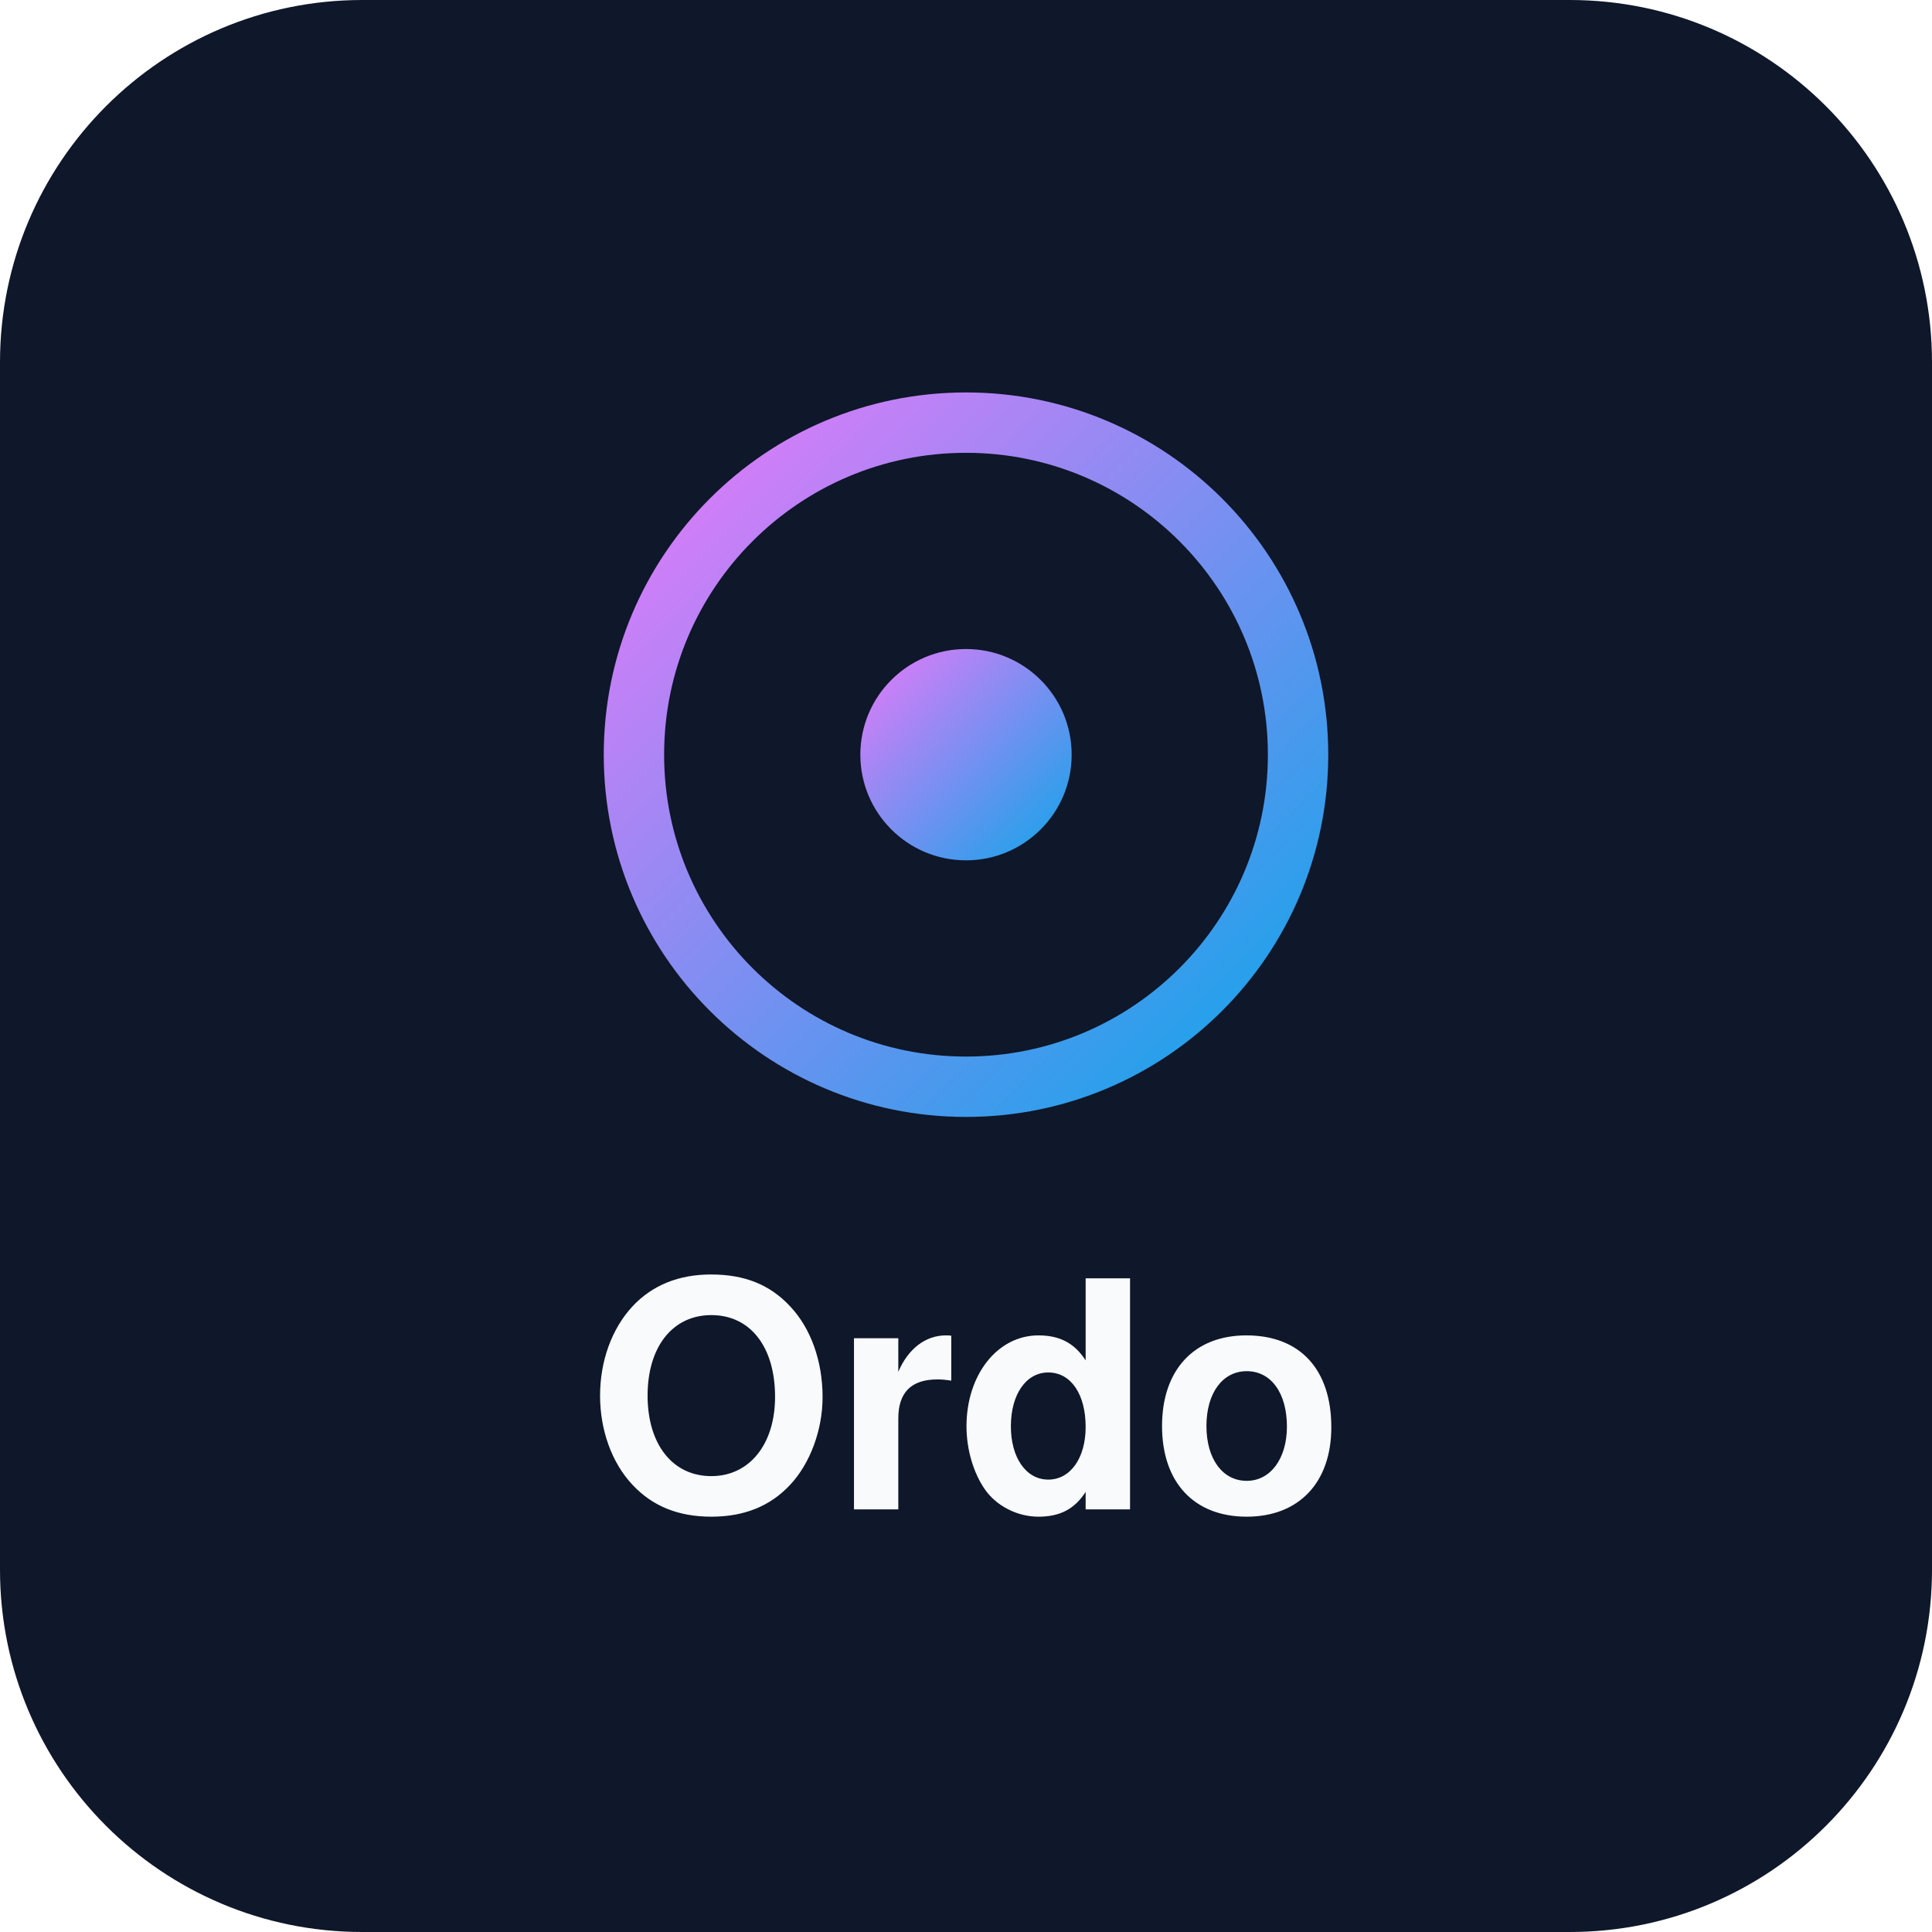
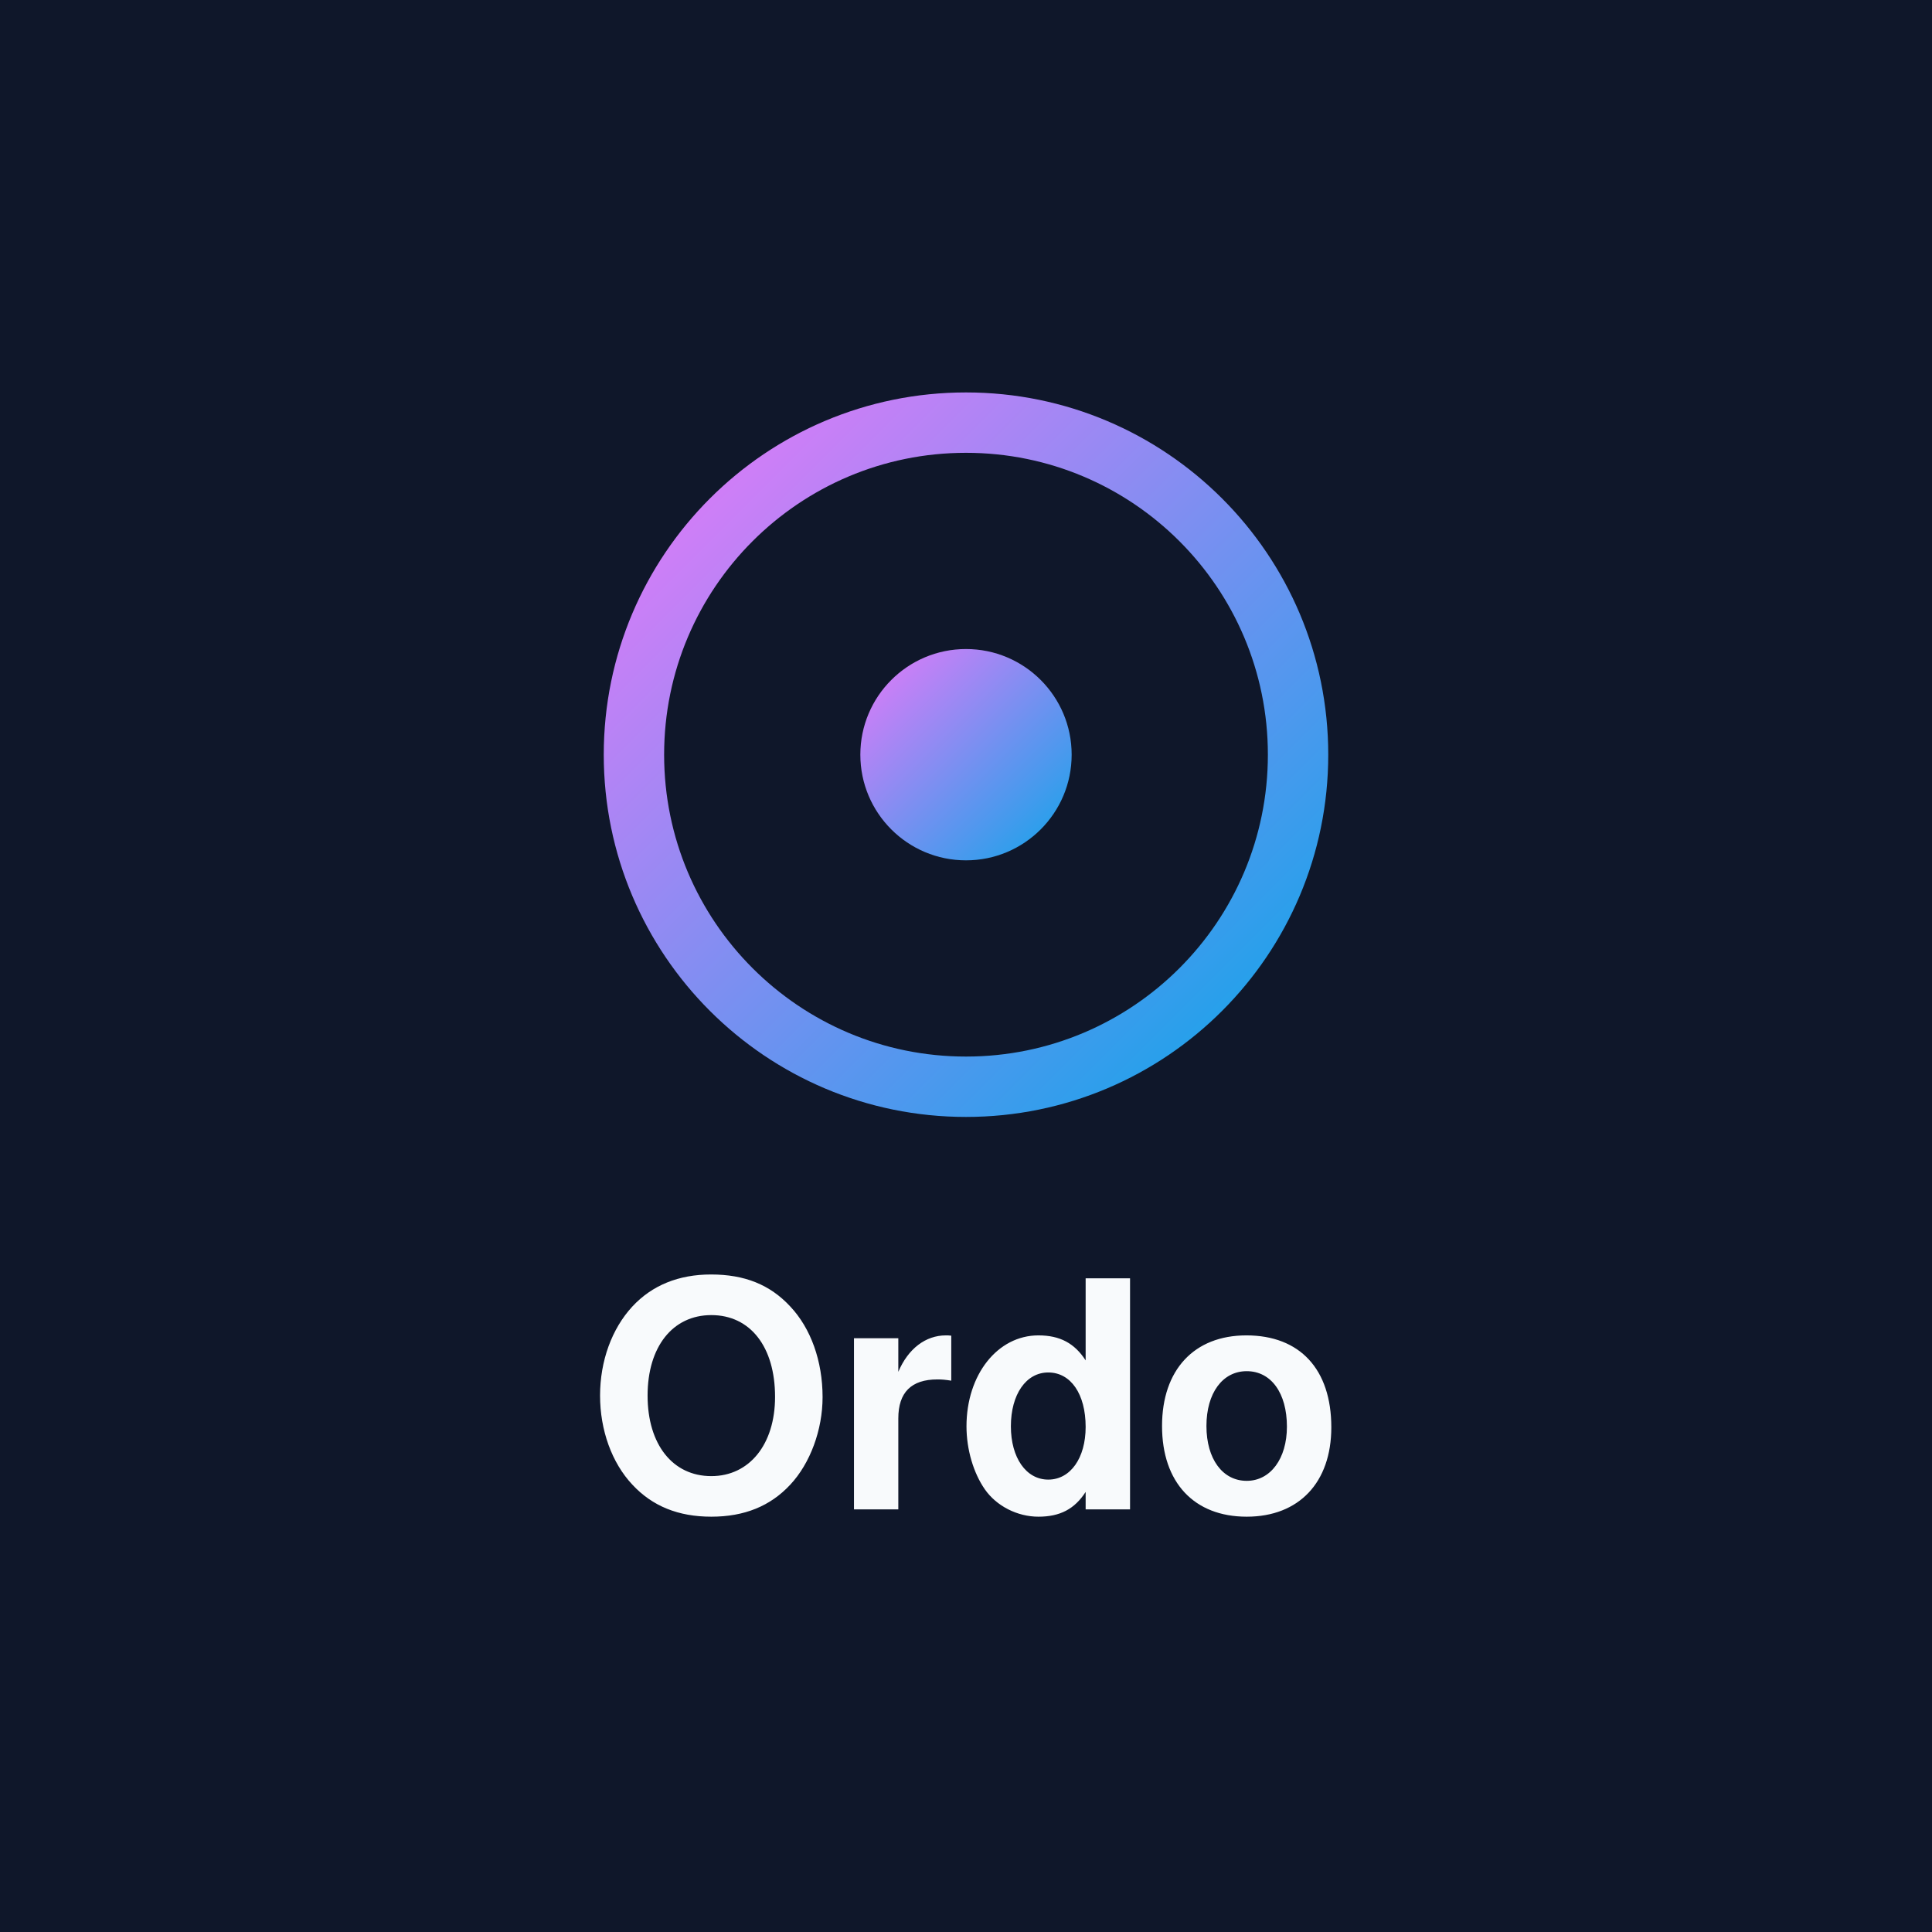
<svg xmlns="http://www.w3.org/2000/svg" width="512" height="512" viewBox="0 0 512 512">
  <defs>
    <linearGradient id="ordoIconMark" x1="0" y1="0" x2="1" y2="1">
      <stop offset="0%" stop-color="#E879F9" />
      <stop offset="100%" stop-color="#0EA5E9" />
    </linearGradient>
  </defs>
-   <rect width="512" height="512" rx="96" fill="#0F172A" />
+   <rect width="512" height="512" fill="#0F172A" />
  <circle cx="256" cy="200" r="88" fill="none" stroke="url(#ordoIconMark)" stroke-width="16" />
  <circle cx="256" cy="200" r="28" fill="url(#ordoIconMark)" />
  <text x="256" y="400" text-anchor="middle" font-family="'Segoe UI', -apple-system, Helvetica, Arial, sans-serif" font-size="84" font-weight="600" fill="#F8FAFC">Ordo</text>
</svg>
